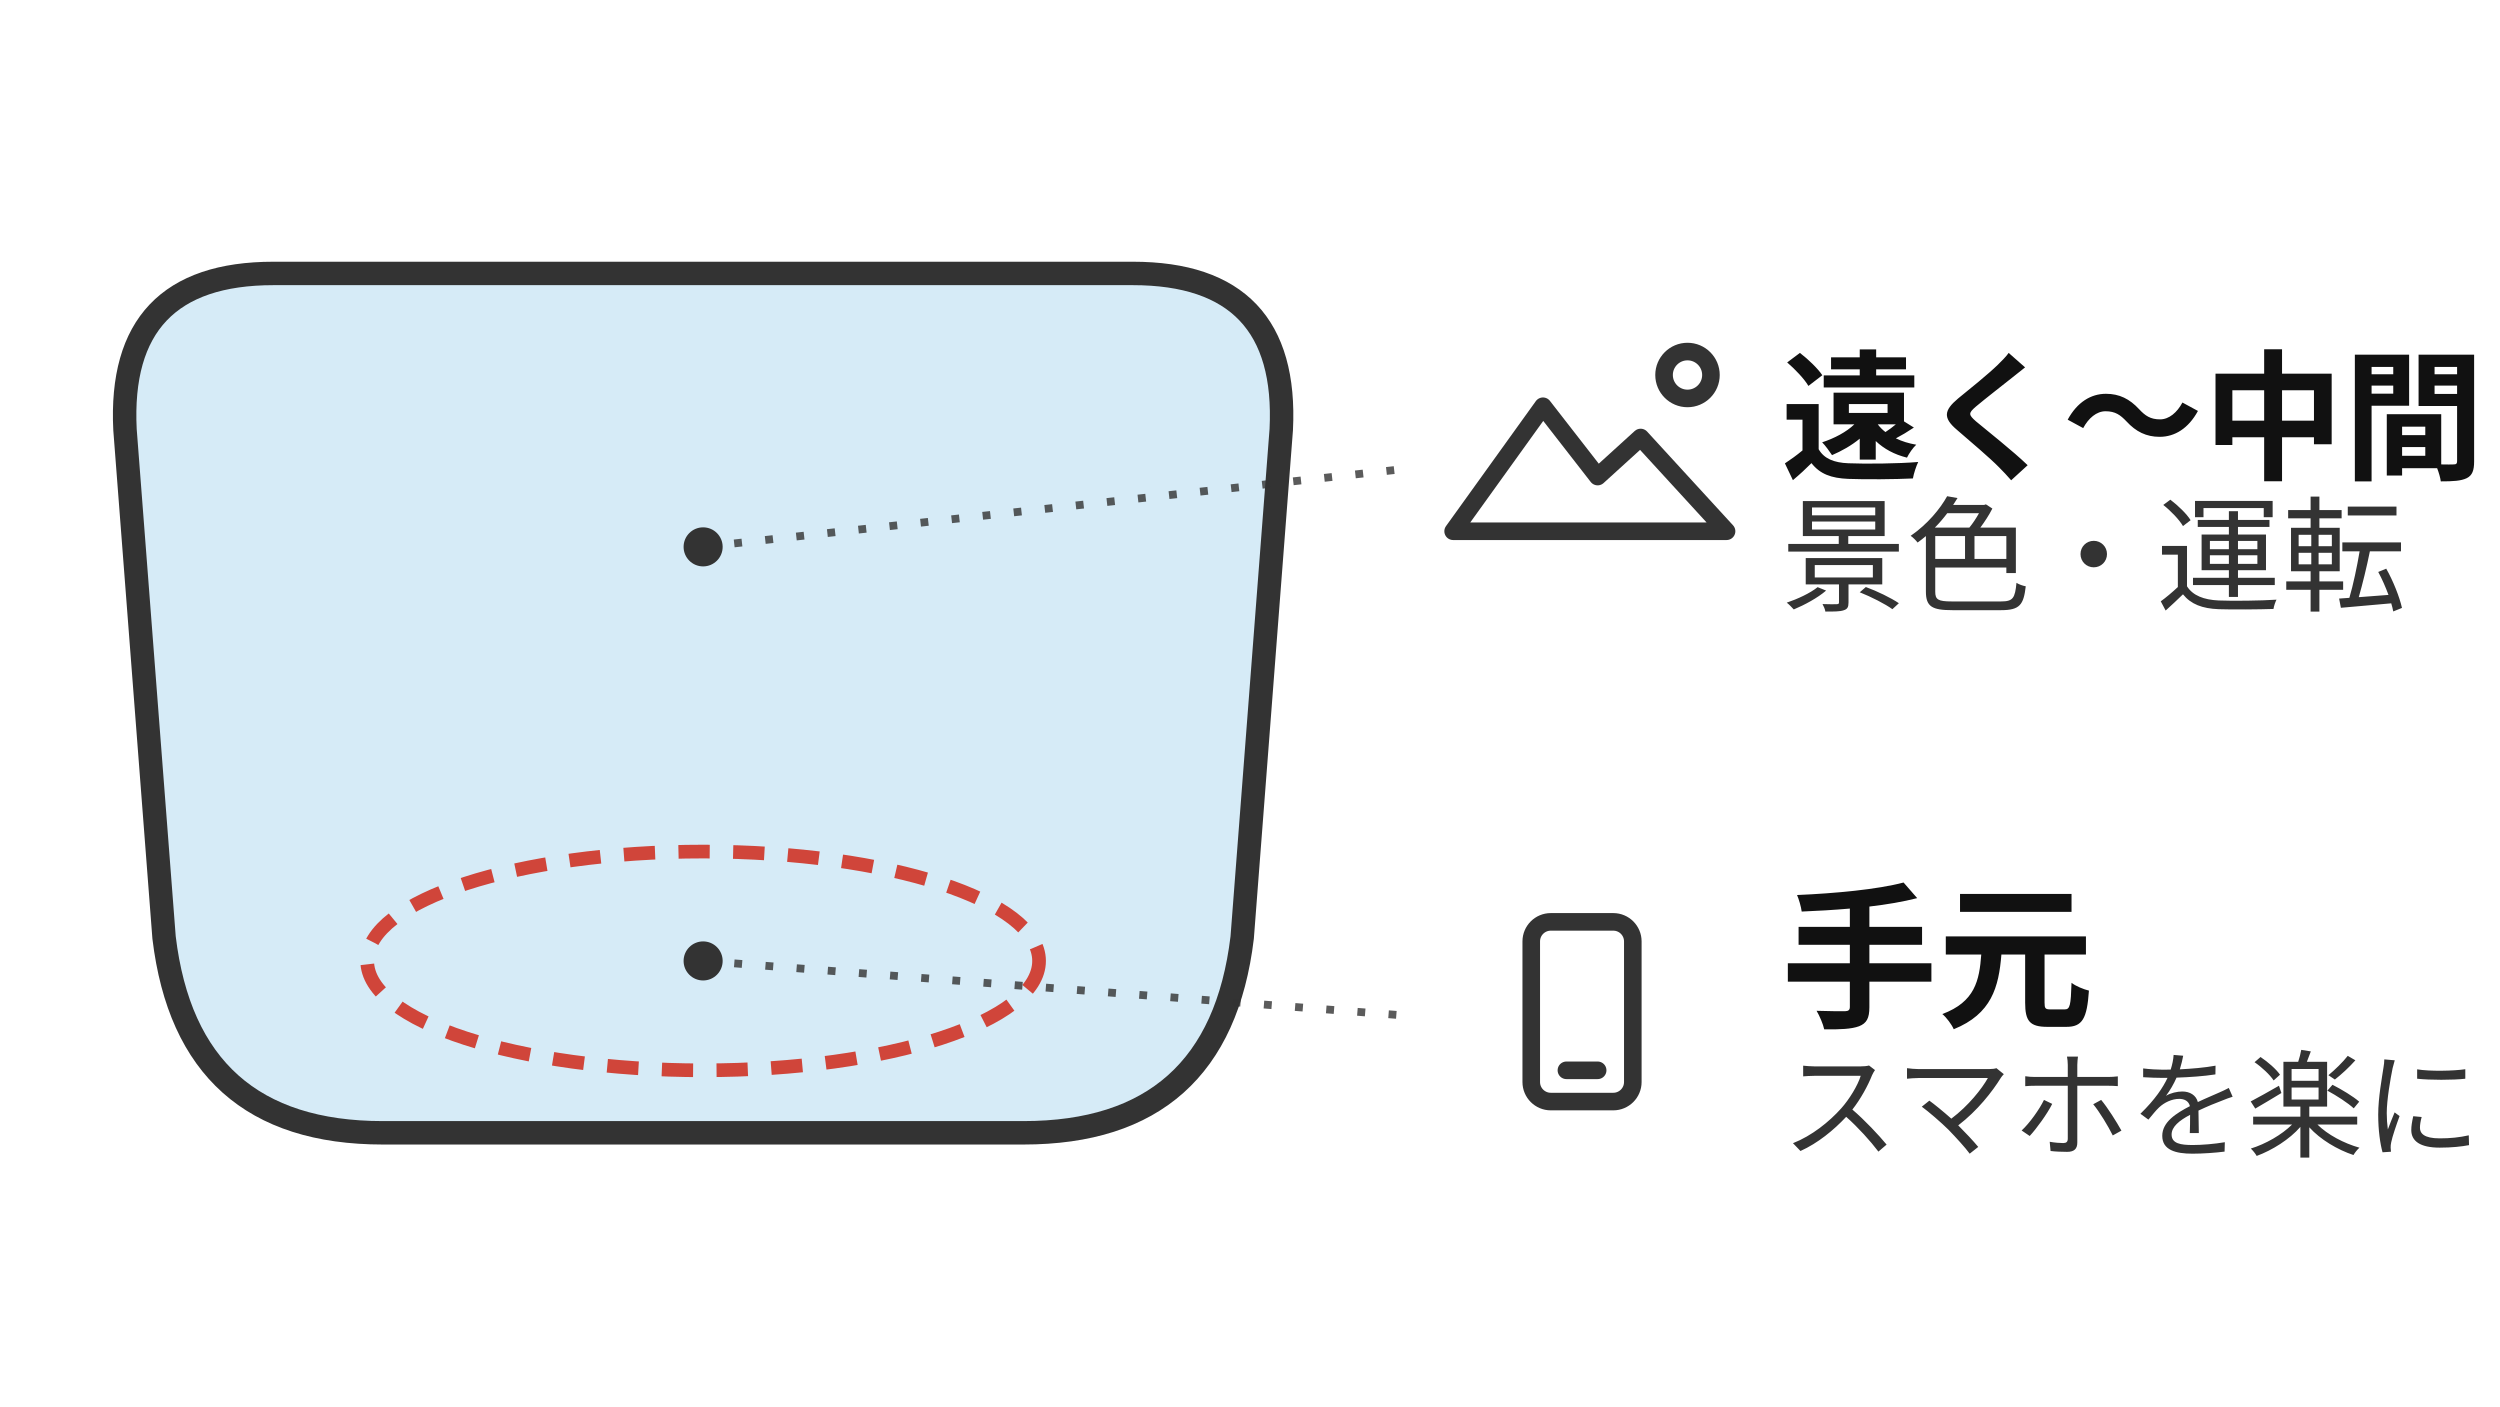
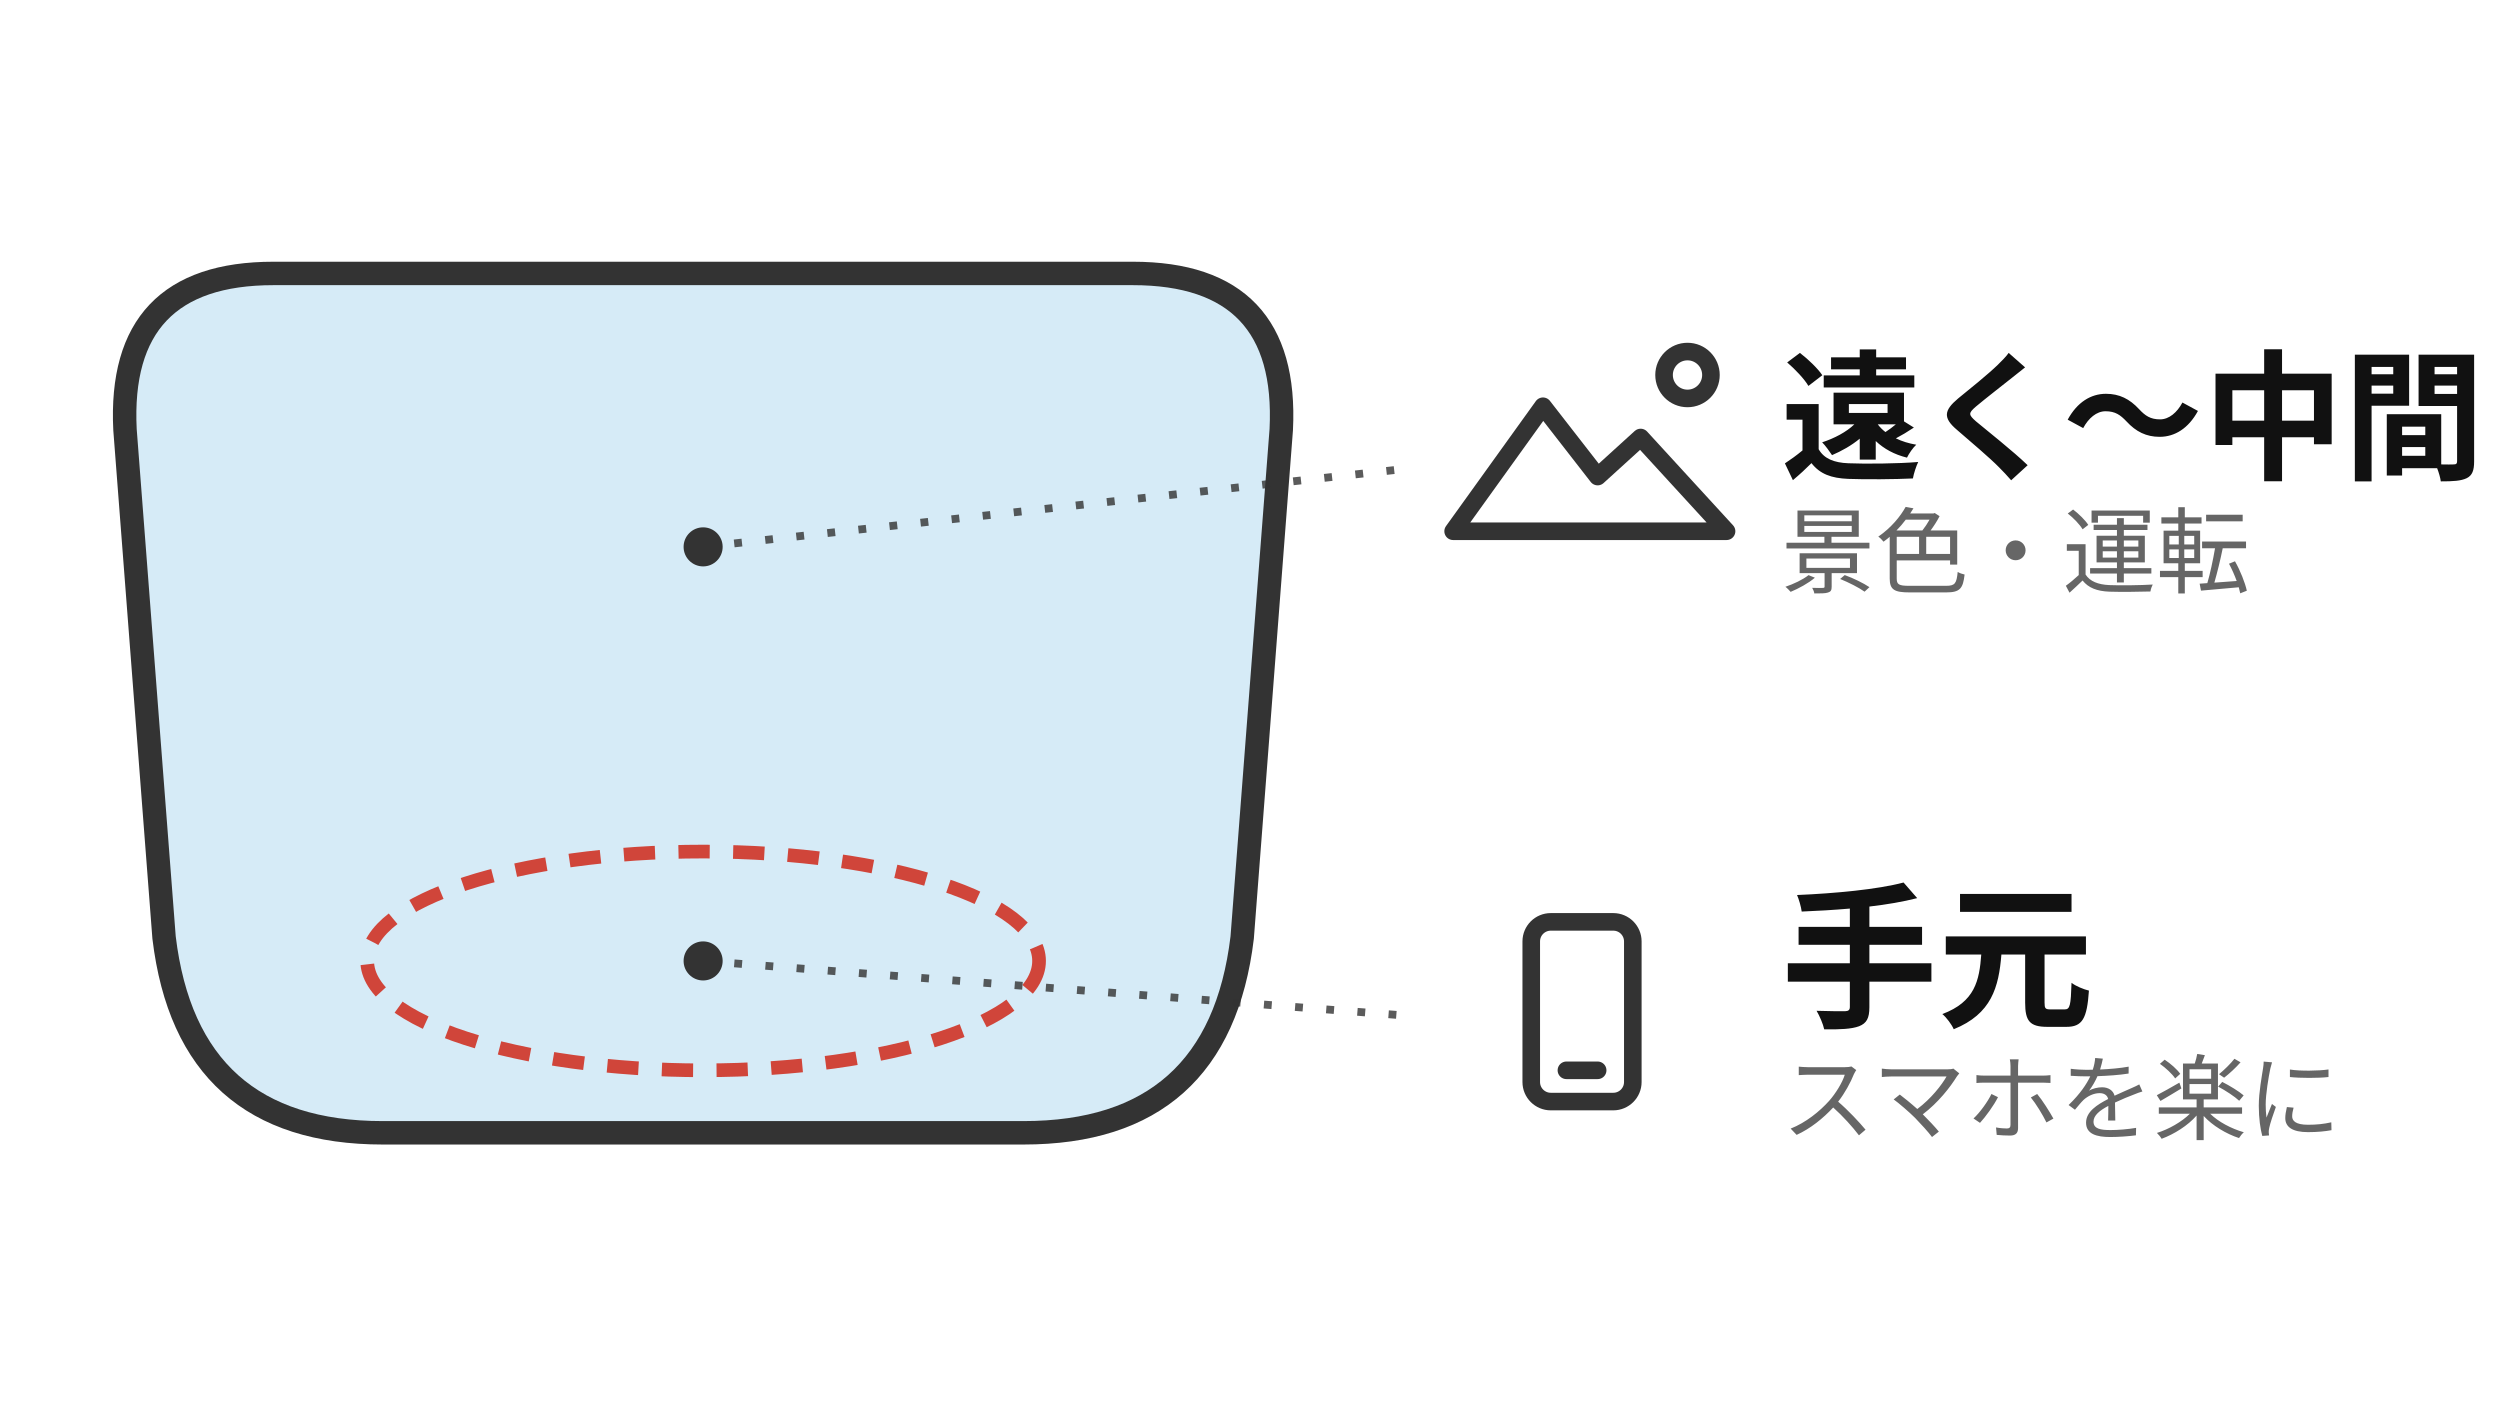
<svg xmlns="http://www.w3.org/2000/svg" width="640" height="360" viewBox="0 0 640 360">
  <defs>
    <clipPath id="l">
      <path d="M70,70 H290 Q330,70 328,110 L318,240 Q312,290 262,290 H98 Q48,290 42,240 L32,110 Q30,70 70,70 Z" />
    </clipPath>
  </defs>
  <g clip-path="url(#l)">
    <rect x="0" y="0" width="400" height="360" fill="#D6EBF7" />
  </g>
  <g fill="none" stroke="#D9822B" stroke-width="3" stroke-dasharray="6 6" stroke-linecap="round" />
  <ellipse cx="180" cy="246" rx="86" ry="28" fill="none" stroke="#D0453A" stroke-width="3.5" stroke-dasharray="8 6" />
  <path d="M70,70 H290 Q330,70 328,110 L318,240 Q312,290 262,290 H98 Q48,290 42,240 L32,110 Q30,70 70,70 Z" fill="none" stroke="#333333" stroke-width="6" stroke-linejoin="round" />
  <path d="M180,140 L360,120 M180,246 L360,260" fill="none" stroke="#333333" stroke-width="2" stroke-dasharray="2 6" stroke-opacity=".8" />
  <circle cx="180" cy="140" r="5" fill="#333333" />
  <circle cx="180" cy="246" r="5" fill="#333333" />
  <g fill="none" stroke="#333333" stroke-width="4.5" stroke-linecap="round" stroke-linejoin="round">
    <path d="M372,136 L395,104 L409,122 L420,112 L442,136 Z" />
    <circle cx="432" cy="96" r="6" />
    <rect x="392" y="236" width="26" height="46" rx="5" />
    <path d="M401,274 H409" />
  </g>
  <g font-family="'Noto Sans JP', sans-serif" font-weight="700">
    <text x="456" y="120" font-size="36" fill="#111111">遠く〜中間</text>
-     <text x="456" y="154" font-size="32" fill="#333" font-weight="500">景色・運転</text>
+     <text x="456" y="150" font-size="24" fill="#666" font-weight="500">景色・運転</text>
    <text x="456" y="260" font-size="40" fill="#111111">手元</text>
-     <text x="456" y="294" font-size="30" fill="#333" font-weight="500">スマホを楽に</text>
+     <text x="456" y="290" font-size="24" fill="#666" font-weight="500">スマホを楽に</text>
  </g>
</svg>
